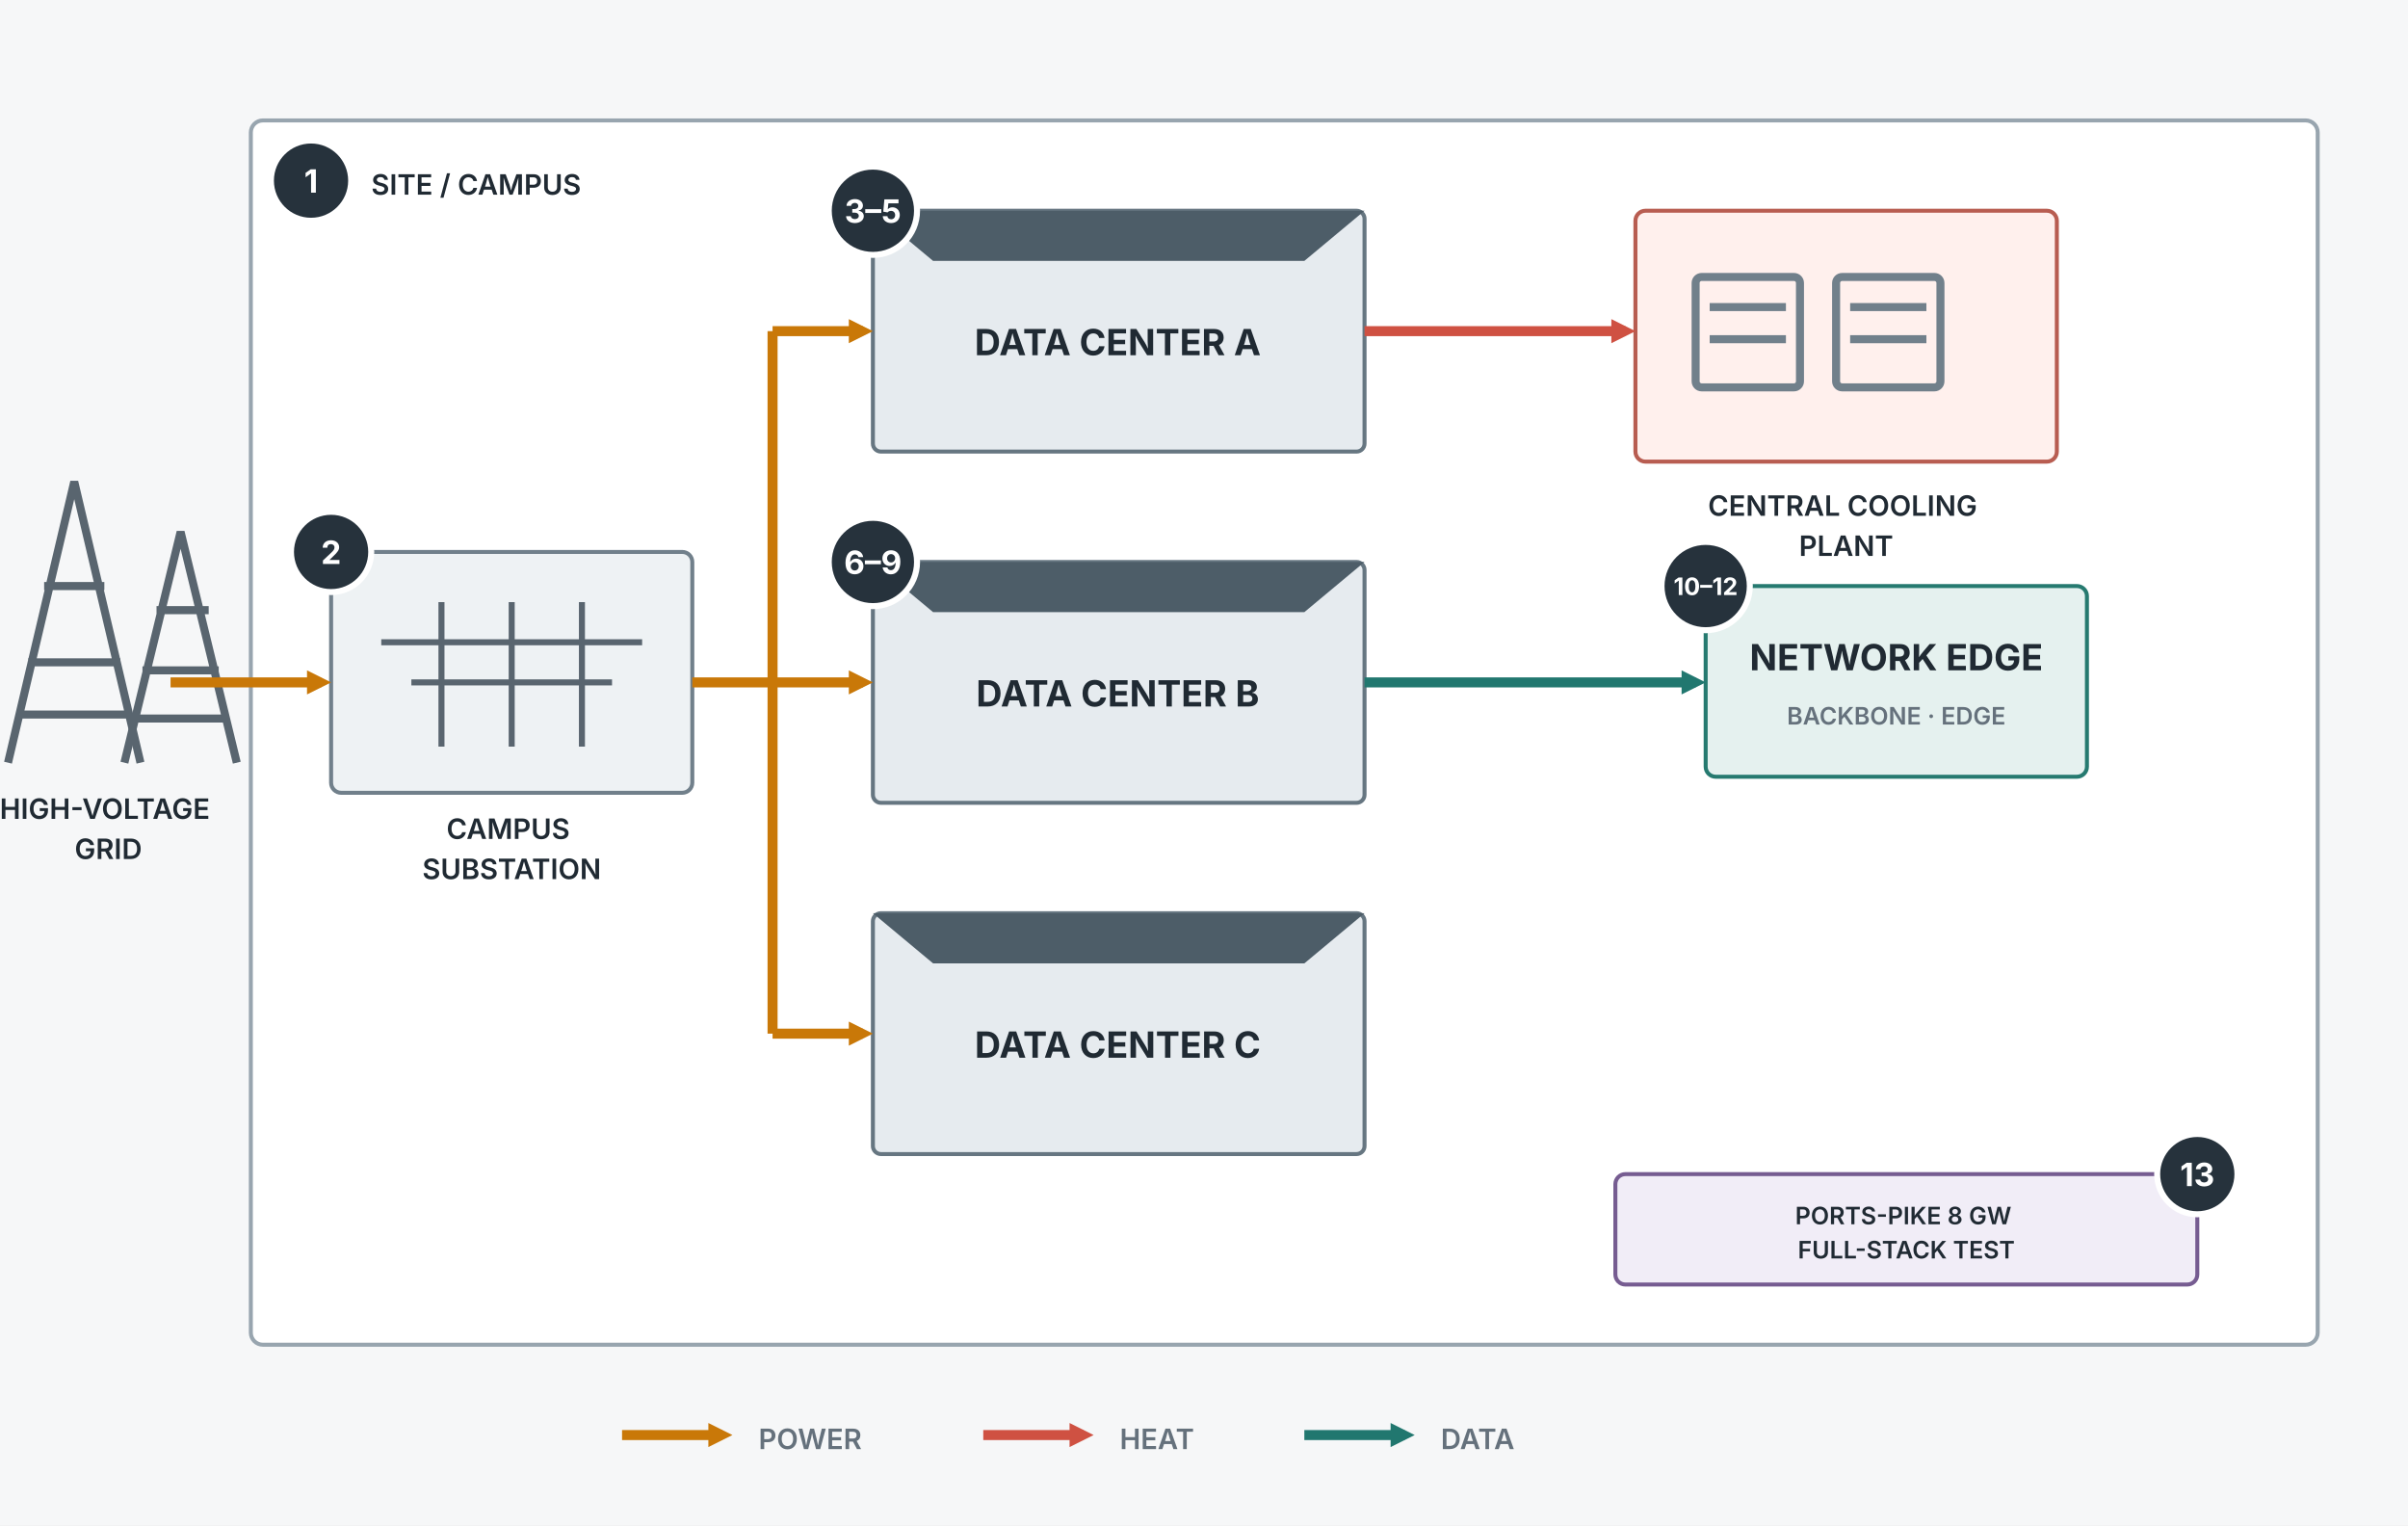
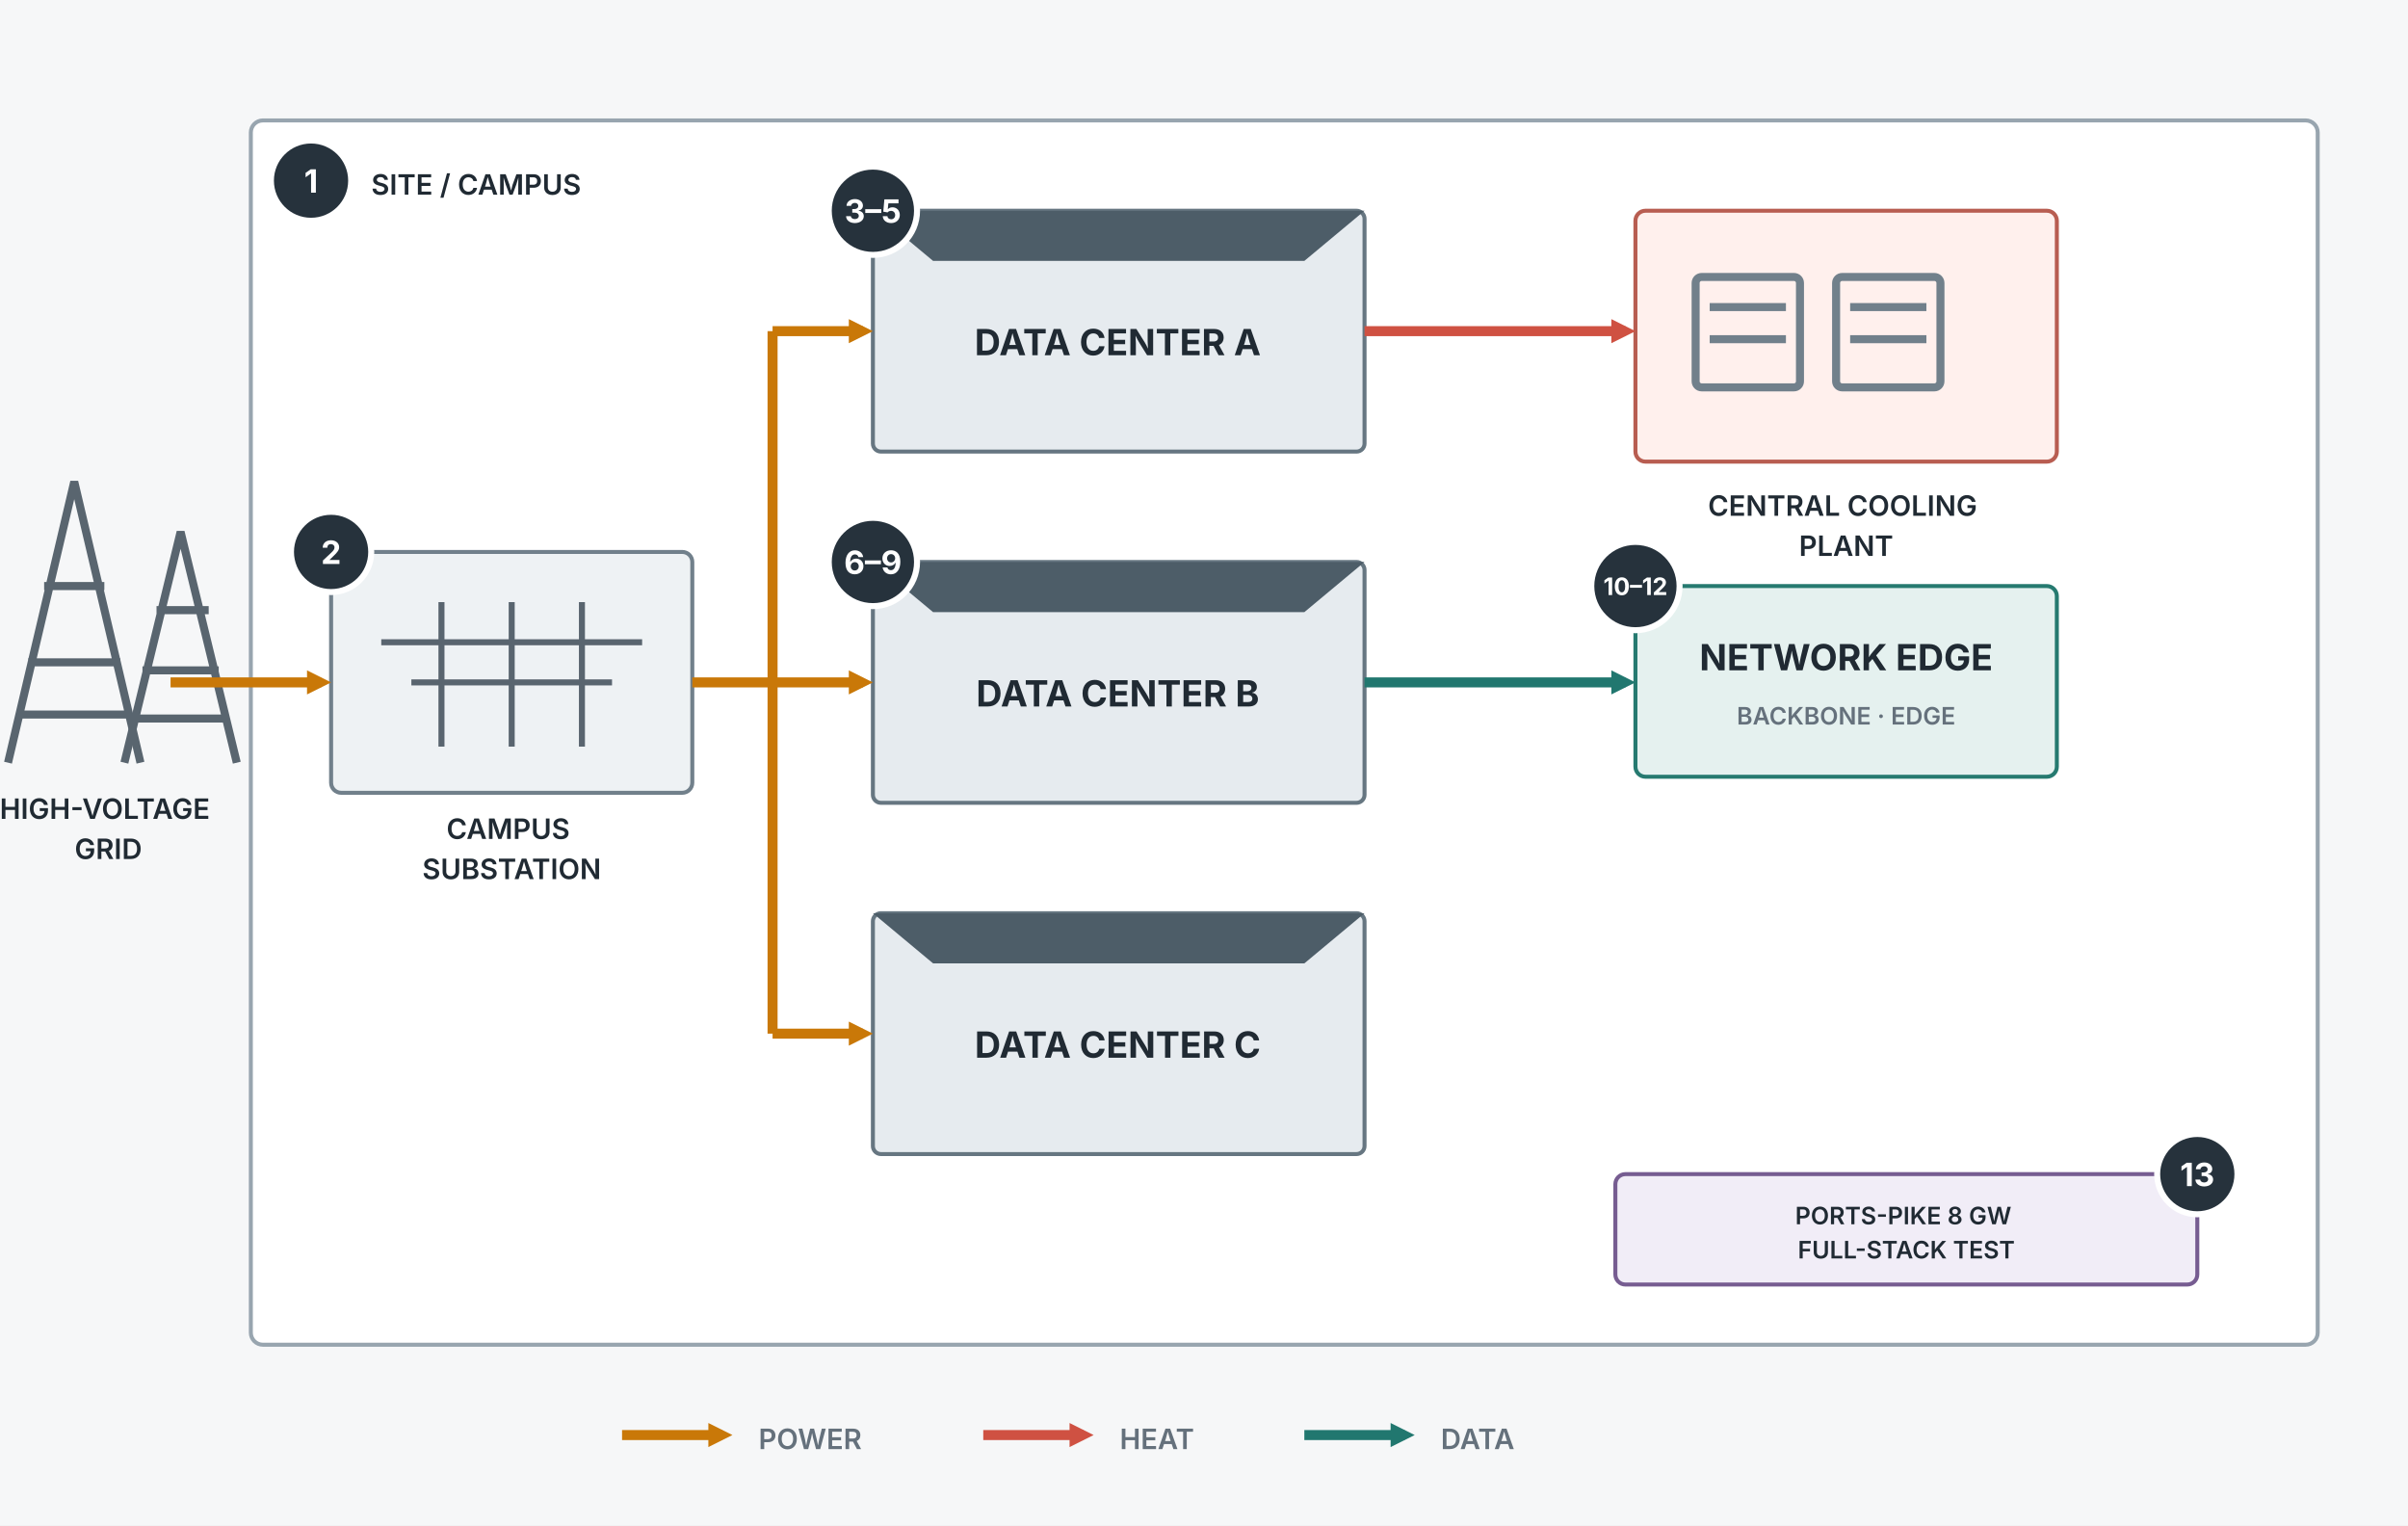
<svg xmlns="http://www.w3.org/2000/svg" width="1200" height="760" viewBox="0 0 1200 760" role="img" aria-labelledby="title desc">
  <defs>
    <marker id="power-arrow" markerWidth="12" markerHeight="12" refX="7" refY="6" orient="auto" markerUnits="userSpaceOnUse">
      <path d="M0 0L12 6L0 12Z" fill="#c97808" />
    </marker>
    <marker id="heat-arrow" markerWidth="12" markerHeight="12" refX="7" refY="6" orient="auto" markerUnits="userSpaceOnUse">
      <path d="M0 0L12 6L0 12Z" fill="#cf5142" />
    </marker>
    <marker id="data-arrow" markerWidth="12" markerHeight="12" refX="7" refY="6" orient="auto" markerUnits="userSpaceOnUse">
      <path d="M0 0L12 6L0 12Z" fill="#21776f" />
    </marker>
    <style>
      .bg{fill:#f6f7f8}.campus{fill:#fff;stroke:#98a5af;stroke-width:2}.building{fill:#e6ebef;stroke:#667681;stroke-width:2}.roof{fill:#4d5d68}.utility{fill:#eef2f4;stroke:#71808b;stroke-width:2}.cooling{fill:#fff0ed;stroke:#b85d51;stroke-width:2}.network{fill:#e5f1ef;stroke:#267a70;stroke-width:2}.case{fill:#f1edf7;stroke:#765c91;stroke-width:2}
      .ink{fill:#202a33}.muted{fill:#65717c}.label{font-family:-apple-system,BlinkMacSystemFont,"Segoe UI",sans-serif;font-size:18px;font-weight:700}.minor{font-family:-apple-system,BlinkMacSystemFont,"Segoe UI",sans-serif;font-size:14px;font-weight:600}.tiny{font-family:-apple-system,BlinkMacSystemFont,"Segoe UI",sans-serif;font-size:12px;font-weight:600}.center{text-anchor:middle}
      .power{fill:none;stroke:#c97808;stroke-width:5;stroke-linecap:butt;stroke-linejoin:round}.heat{fill:none;stroke:#cf5142;stroke-width:5;stroke-linecap:butt;stroke-linejoin:round}.data{fill:none;stroke:#21776f;stroke-width:5;stroke-linecap:butt;stroke-linejoin:round}.marker{fill:#26323c;stroke:#fff;stroke-width:3}.num{fill:#fff;font-family:-apple-system,BlinkMacSystemFont,"Segoe UI",sans-serif;font-size:16px;font-weight:700;text-anchor:middle;dominant-baseline:middle}.num-wide{font-size:12px}
    </style>
  </defs>
  <rect class="bg" width="1200" height="760" />
  <rect class="campus" x="125" y="60" width="1030" height="610" rx="6" />
  <circle class="marker" cx="155" cy="90" r="20" />
  <text class="num" x="155" y="90">1</text>
  <text class="minor ink" x="185" y="97">SITE / CAMPUS</text>
  <g transform="translate(-20 0)" stroke="#59656f" stroke-width="4" fill="none">
    <path d="M24 380L57 240L90 380M34 330H80M29 356H85M42 292H72" />
    <path d="M82 380L110 265L138 380M91 334H129M87 358H133M98 304H124" />
  </g>
  <text class="minor ink center" x="54" y="408">
    <tspan x="54">HIGH-VOLTAGE</tspan>
    <tspan x="54" dy="20">GRID</tspan>
  </text>
  <rect class="utility" x="165" y="275" width="180" height="120" rx="5" />
  <circle class="marker" cx="165" cy="275" r="20" />
  <text class="num" x="165" y="275">2</text>
  <g stroke="#59656f" stroke-width="3" fill="none">
    <path d="M190 320H320M205 340H305M220 300V372M255 300V372M290 300V372" />
  </g>
  <text class="minor ink center" x="255" y="418">
    <tspan x="255">CAMPUS</tspan>
    <tspan x="255" dy="20">SUBSTATION</tspan>
  </text>
  <g>
    <rect class="building" x="435" y="105" width="245" height="120" rx="4" />
    <path class="roof" d="M435 105H680L650 130H465Z" />
    <text class="label ink center" x="557" y="177">DATA CENTER A</text>
    <circle class="marker" cx="435" cy="105" r="22" />
    <text class="num" x="435" y="105">3–5</text>
  </g>
  <g>
    <rect class="building" x="435" y="280" width="245" height="120" rx="4" />
    <path class="roof" d="M435 280H680L650 305H465Z" />
    <text class="label ink center" x="557" y="352">DATA CENTER B</text>
    <circle class="marker" cx="435" cy="280" r="22" />
    <text class="num" x="435" y="280">6–9</text>
  </g>
  <g>
    <rect class="building" x="435" y="455" width="245" height="120" rx="4" />
    <path class="roof" d="M435 455H680L650 480H465Z" />
    <text class="label ink center" x="557" y="527">DATA CENTER C</text>
  </g>
  <rect class="cooling" x="815" y="105" width="210" height="125" rx="5" />
  <g stroke="#71808b" stroke-width="4" fill="none">
    <rect x="845" y="138" width="52" height="55" rx="3" />
    <rect x="915" y="138" width="52" height="55" rx="3" />
    <path d="M852 153H890M852 169H890M922 153H960M922 169H960" />
  </g>
  <text class="minor ink center" x="920" y="257">
    <tspan x="920">CENTRAL COOLING</tspan>
    <tspan x="920" dy="20">PLANT</tspan>
  </text>
-   <rect class="network" x="850" y="292" width="190" height="95" rx="5" />
-   <text class="label ink center" x="945" y="334">NETWORK EDGE</text>
-   <text class="tiny muted center" x="945" y="361">BACKBONE · EDGE</text>
-   <circle class="marker" cx="850" cy="292" r="22" />
-   <text class="num num-wide" x="850" y="292">10–12</text>
+   <rect class="network" x="815" y="292" width="210" height="95" rx="5" />
+   <text class="label ink center" x="920" y="334">NETWORK EDGE</text>
+   <text class="tiny muted center" x="920" y="361">BACKBONE · EDGE</text>
+   <circle class="marker" cx="815" cy="292" r="22" />
+   <text class="num num-wide" x="815" y="292">10–12</text>
  <rect class="case" x="805" y="585" width="290" height="55" rx="5" />
  <text class="tiny ink center" x="950" y="610">
    <tspan x="950">PORTS-PIKE 8 GW</tspan>
    <tspan x="950" dy="17">FULL-STACK TEST</tspan>
  </text>
  <circle class="marker" cx="1095" cy="585" r="20" />
  <text class="num" x="1095" y="585">13</text>
  <path class="power" d="M85 340H160" marker-end="url(#power-arrow)" />
  <path class="power" d="M345 340H430" marker-end="url(#power-arrow)" />
  <path class="power" d="M385 165V515" />
  <path class="power" d="M385 165H430" marker-end="url(#power-arrow)" />
  <path class="power" d="M385 515H430" marker-end="url(#power-arrow)" />
  <path class="heat" d="M680 165H810" marker-end="url(#heat-arrow)" />
-   <path class="data" d="M680 340H845" marker-end="url(#data-arrow)" />
+   <path class="data" d="M680 340H810" marker-end="url(#data-arrow)" />
  <line class="power" x1="310" y1="715" x2="360" y2="715" marker-end="url(#power-arrow)" />
  <text class="minor muted" x="378" y="722">POWER</text>
  <line class="heat" x1="490" y1="715" x2="540" y2="715" marker-end="url(#heat-arrow)" />
  <text class="minor muted" x="558" y="722">HEAT</text>
  <line class="data" x1="650" y1="715" x2="700" y2="715" marker-end="url(#data-arrow)" />
  <text class="minor muted" x="718" y="722">DATA</text>
</svg>
